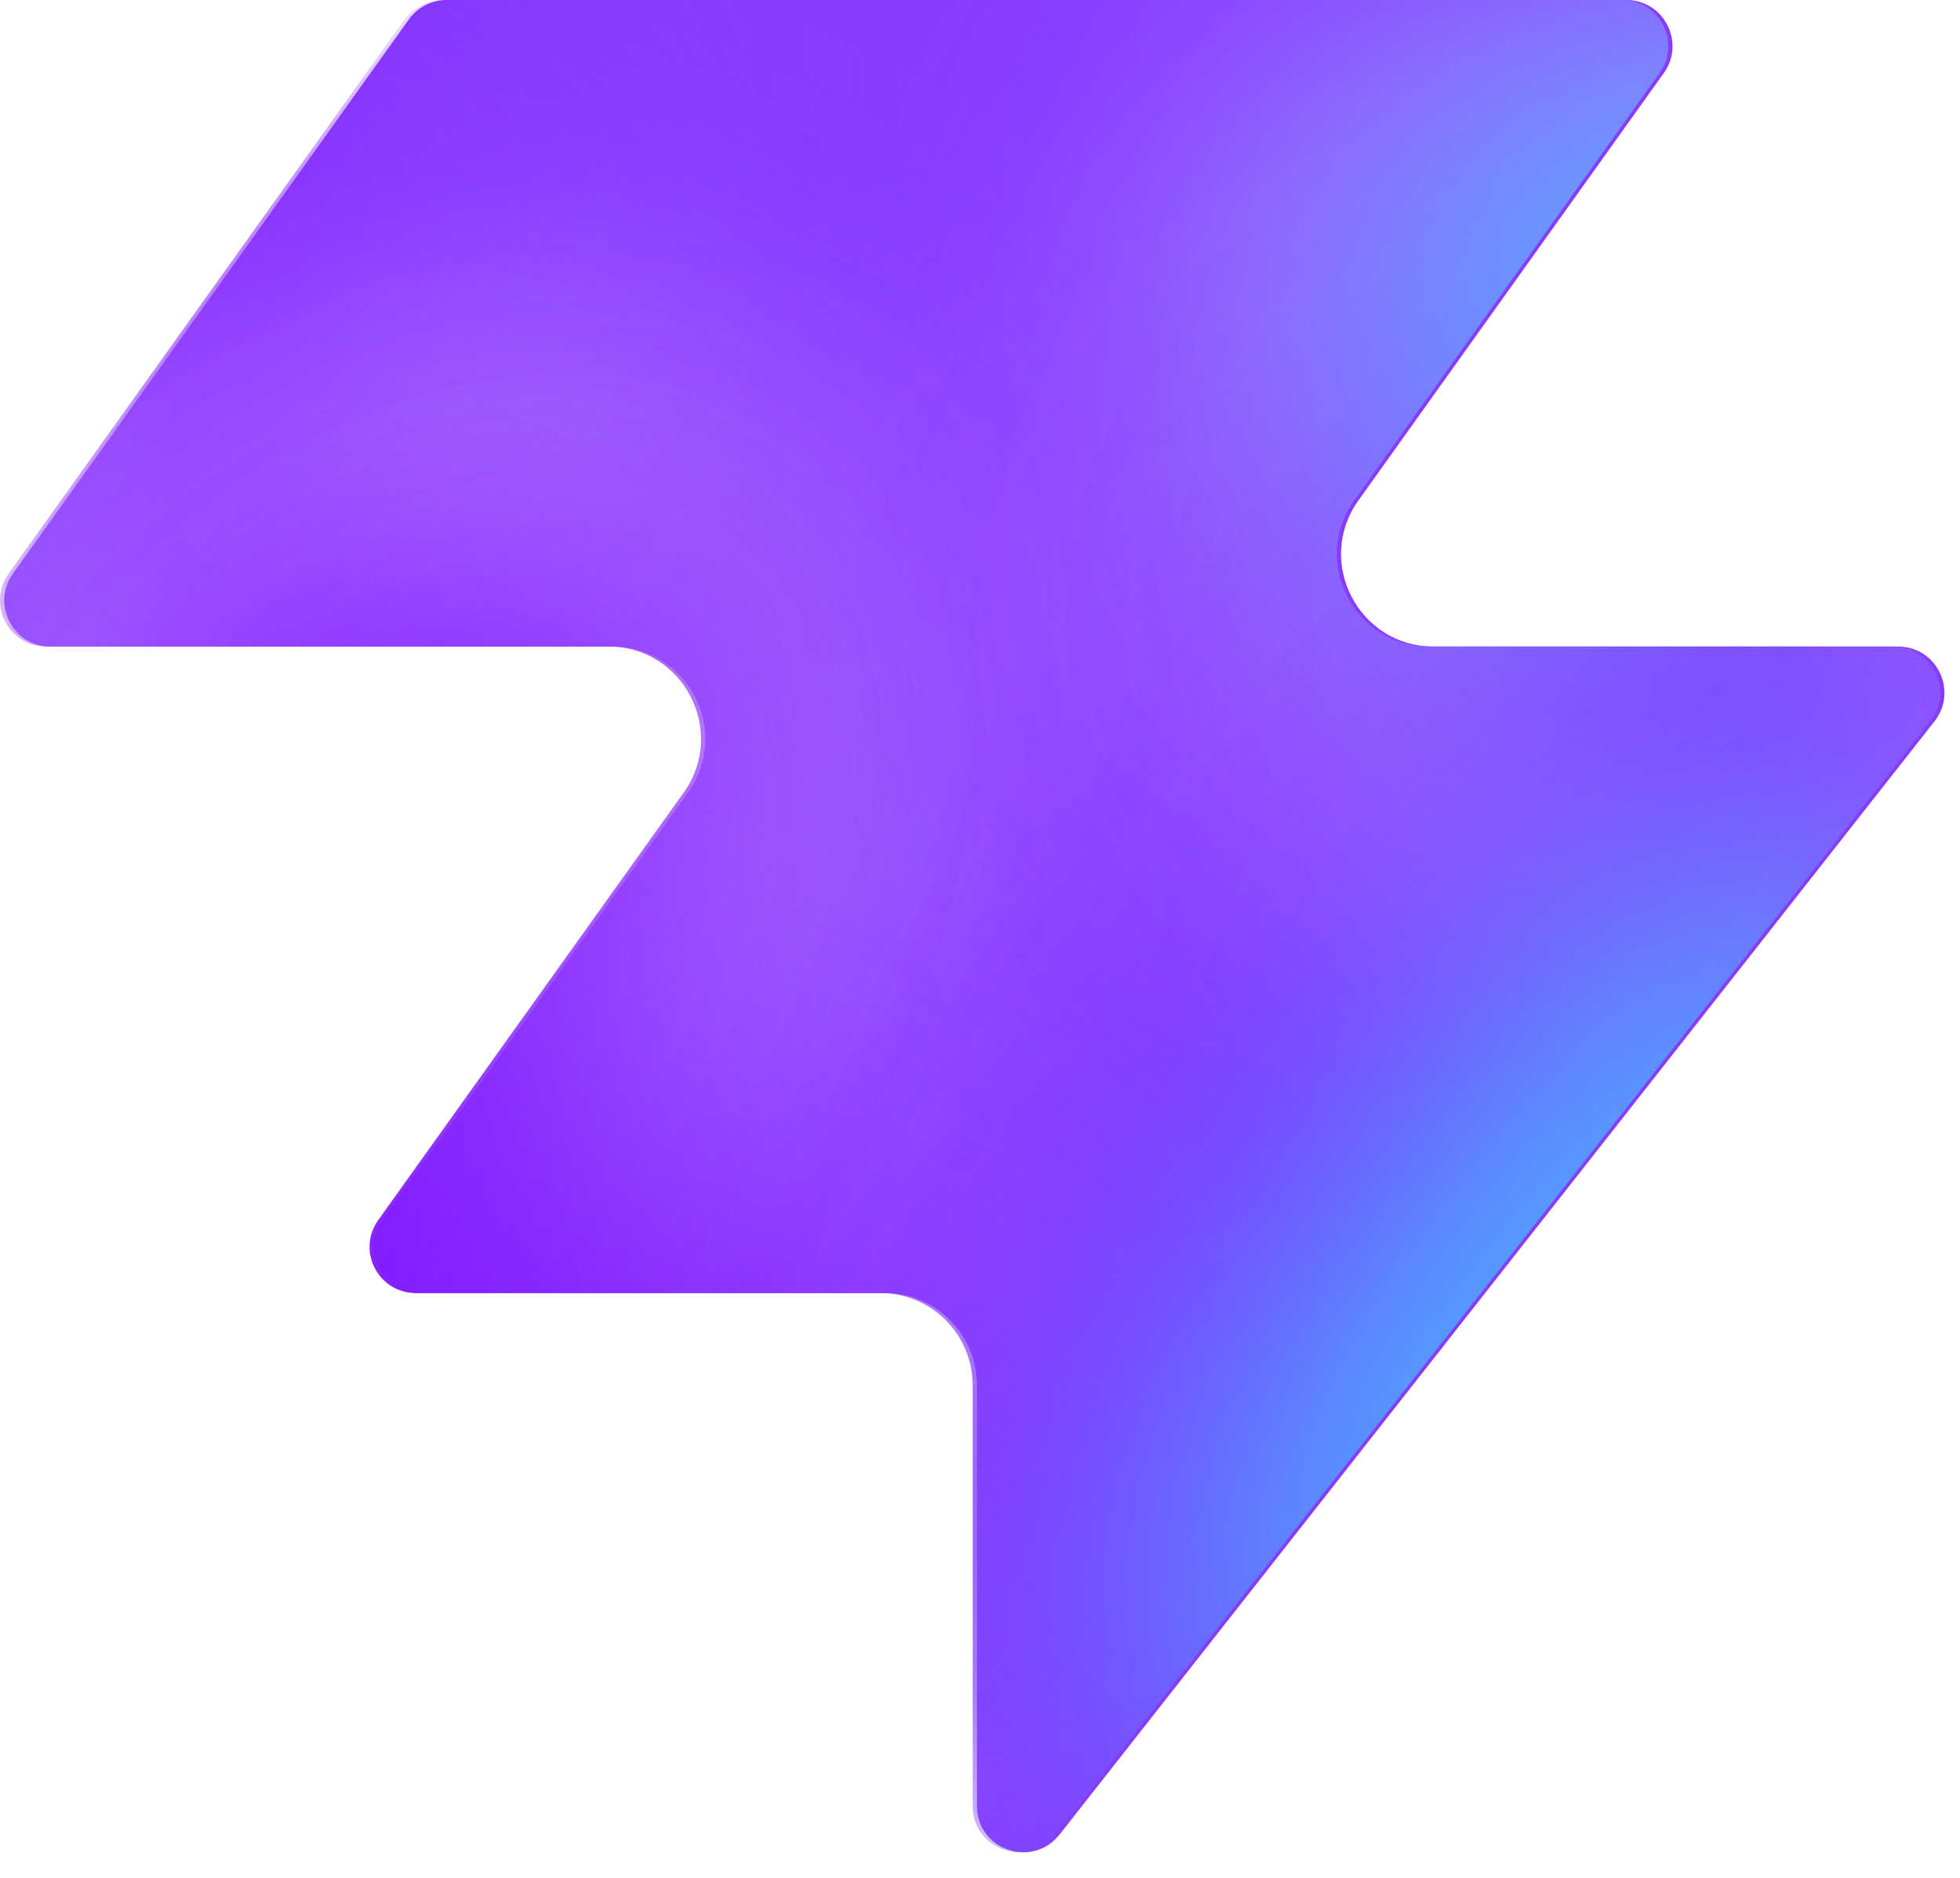
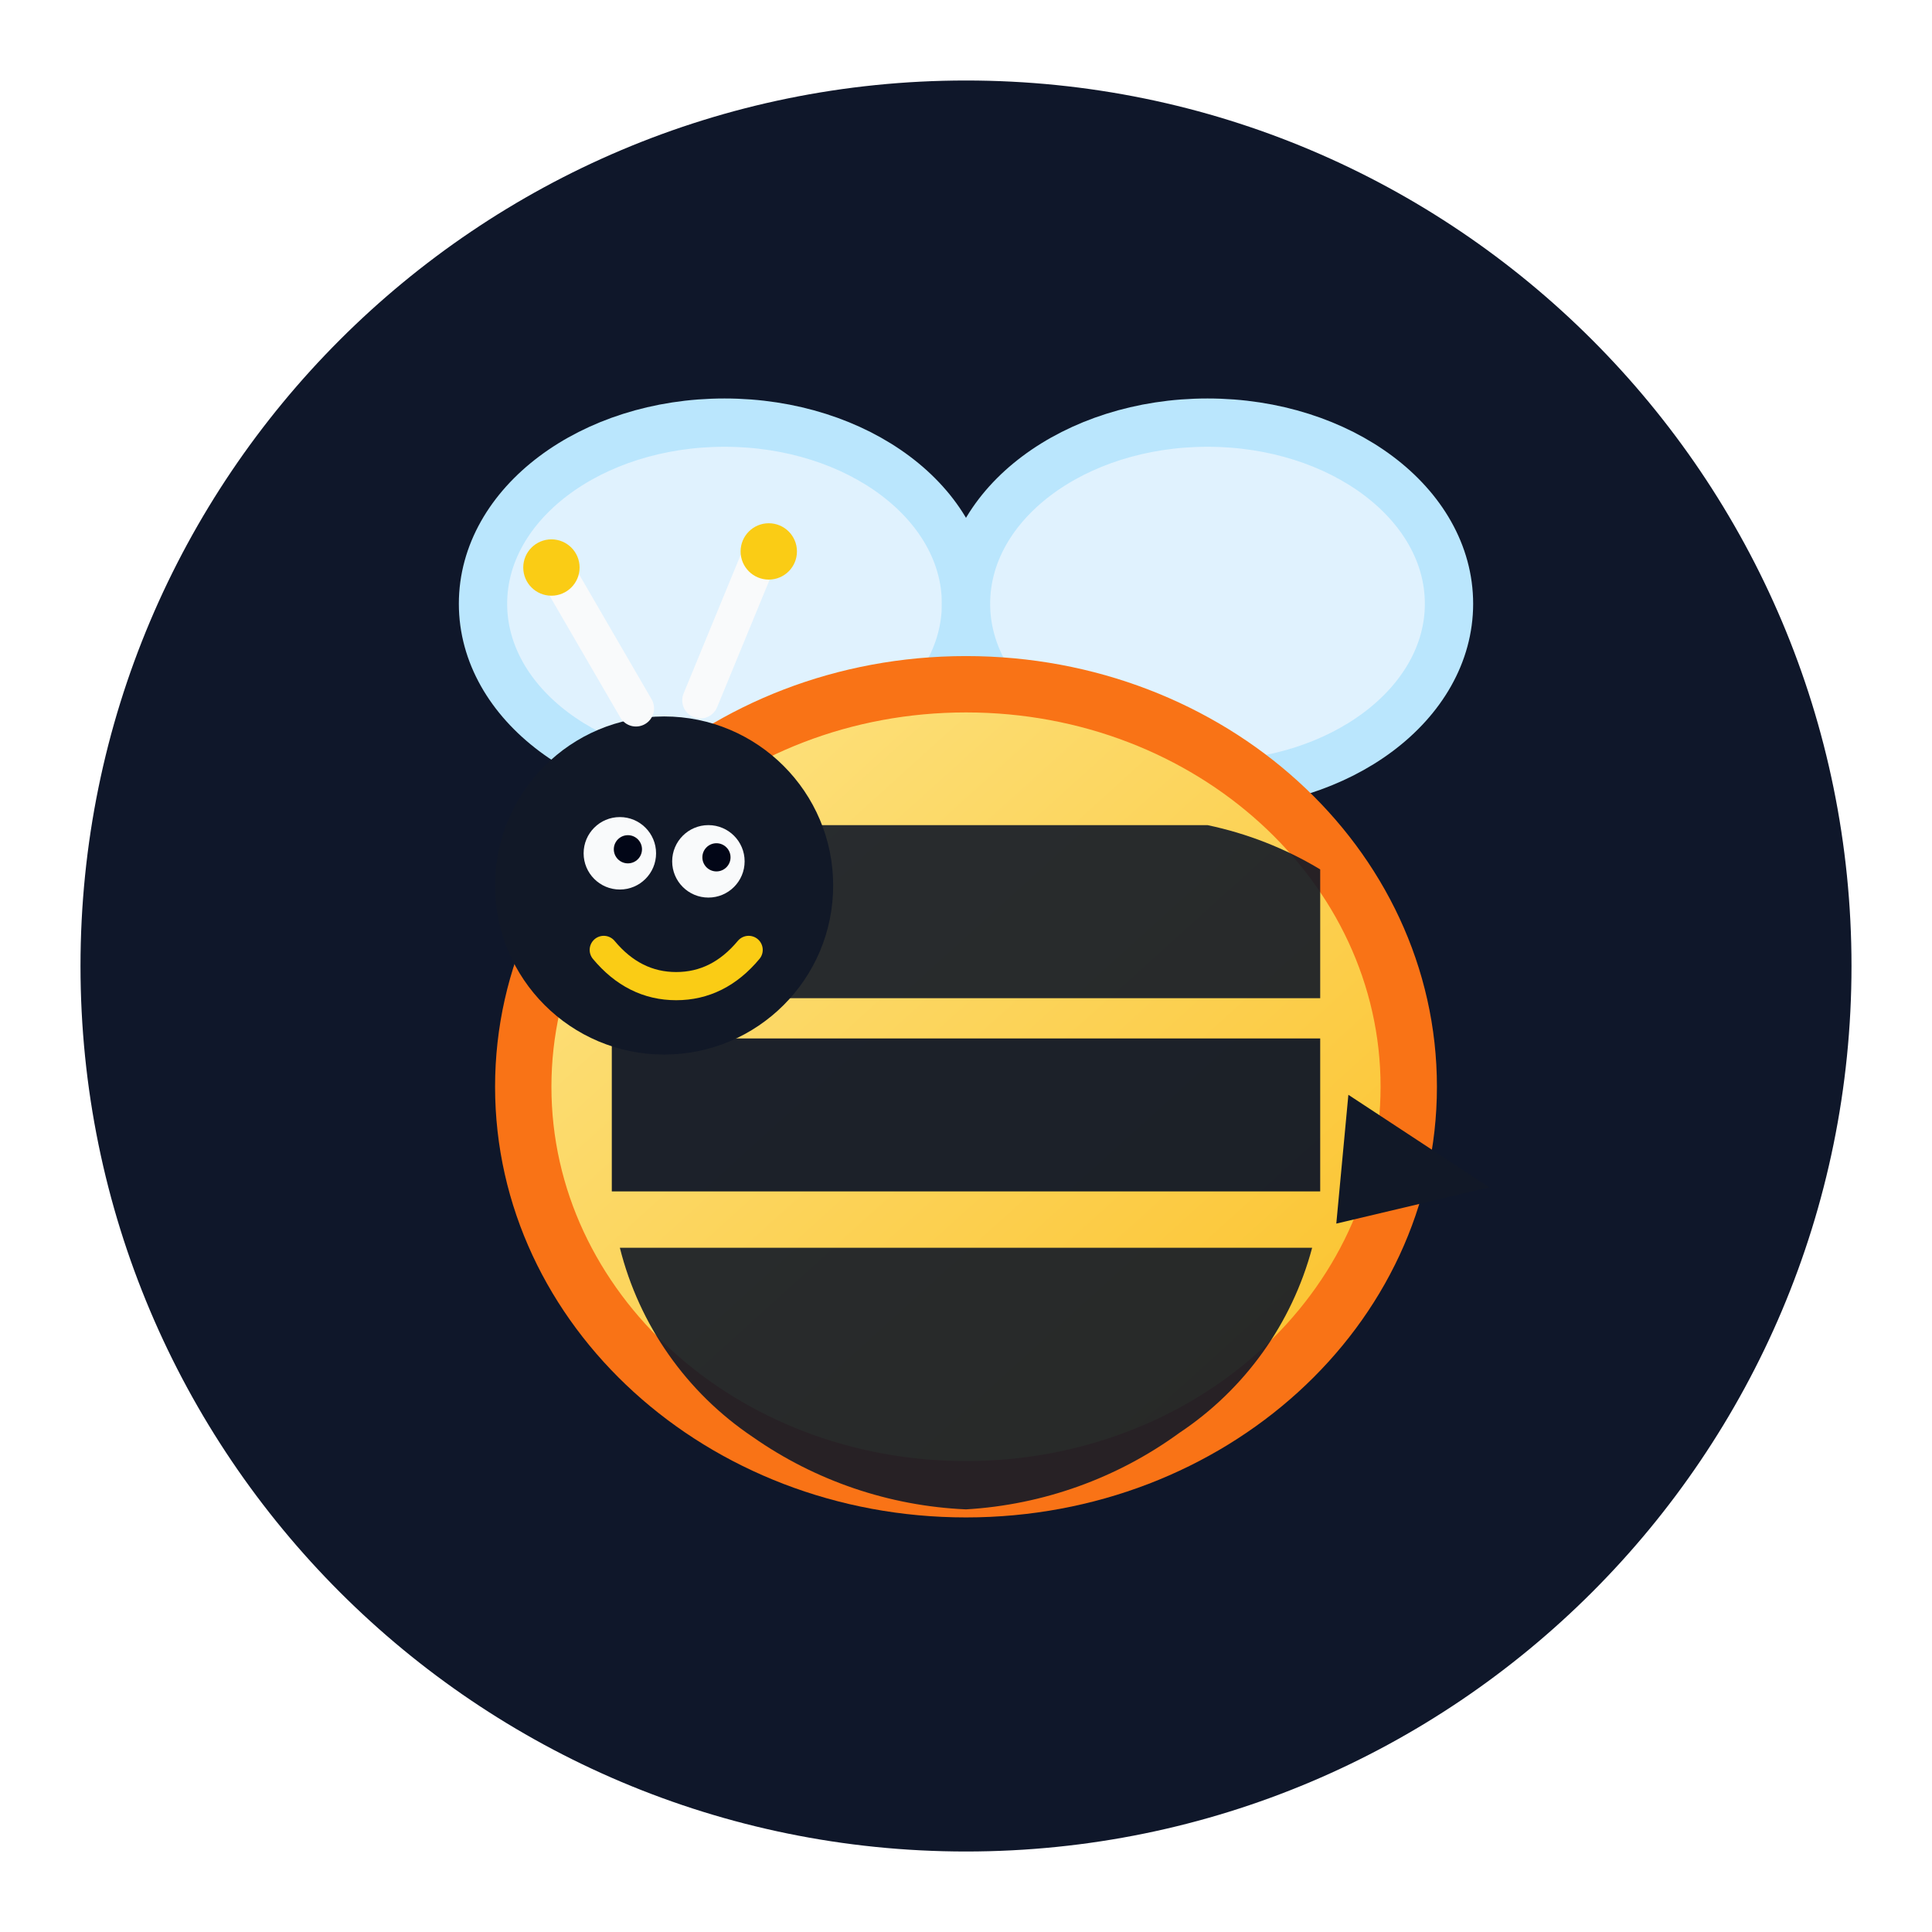
- <svg xmlns="http://www.w3.org/2000/svg" width="48" height="46" fill="none" viewBox="0 0 48 46">
-   <path fill="#863bff" d="M25.946 44.938c-.664.845-2.021.375-2.021-.698V33.937a2.26 2.26 0 0 0-2.262-2.262H10.287c-.92 0-1.456-1.04-.92-1.788l7.48-10.471c1.07-1.497 0-3.578-1.842-3.578H1.237c-.92 0-1.456-1.04-.92-1.788L10.013.474c.214-.297.556-.474.92-.474h28.894c.92 0 1.456 1.04.92 1.788l-7.48 10.471c-1.07 1.498 0 3.579 1.842 3.579h11.377c.943 0 1.473 1.088.89 1.83L25.947 44.94z" style="fill:#863bff;fill:color(display-p3 .525 .23 1);fill-opacity:1" />
-   <mask id="a" width="48" height="46" x="0" y="0" maskUnits="userSpaceOnUse" style="mask-type:alpha">
-     <path fill="#000" d="M25.842 44.938c-.664.844-2.021.375-2.021-.698V33.937a2.26 2.26 0 0 0-2.262-2.262H10.183c-.92 0-1.456-1.04-.92-1.788l7.48-10.471c1.07-1.498 0-3.579-1.842-3.579H1.133c-.92 0-1.456-1.04-.92-1.787L9.91.473c.214-.297.556-.474.92-.474h28.894c.92 0 1.456 1.04.92 1.788l-7.48 10.471c-1.07 1.498 0 3.578 1.842 3.578h11.377c.943 0 1.473 1.088.89 1.832L25.843 44.94z" style="fill:#000;fill-opacity:1" />
-   </mask>
-   <g mask="url(#a)">
-     <g filter="url(#b)">
-       <ellipse cx="5.508" cy="14.704" fill="#ede6ff" rx="5.508" ry="14.704" style="fill:#ede6ff;fill:color(display-p3 .927 .903 1);fill-opacity:1" transform="matrix(.00324 1 1 -.00324 -4.47 31.516)" />
-     </g>
-     <g filter="url(#c)">
-       <ellipse cx="10.399" cy="29.851" fill="#ede6ff" rx="10.399" ry="29.851" style="fill:#ede6ff;fill:color(display-p3 .927 .903 1);fill-opacity:1" transform="matrix(.00324 1 1 -.00324 -39.328 7.883)" />
-     </g>
-     <g filter="url(#d)">
-       <ellipse cx="5.508" cy="30.487" fill="#7e14ff" rx="5.508" ry="30.487" style="fill:#7e14ff;fill:color(display-p3 .492 .077 1);fill-opacity:1" transform="rotate(89.814 -25.913 -14.639)scale(1 -1)" />
-     </g>
-     <g filter="url(#e)">
-       <ellipse cx="5.508" cy="30.599" fill="#7e14ff" rx="5.508" ry="30.599" style="fill:#7e14ff;fill:color(display-p3 .492 .077 1);fill-opacity:1" transform="rotate(89.814 -32.644 -3.334)scale(1 -1)" />
-     </g>
-     <g filter="url(#f)">
-       <ellipse cx="5.508" cy="30.599" fill="#7e14ff" rx="5.508" ry="30.599" style="fill:#7e14ff;fill:color(display-p3 .492 .077 1);fill-opacity:1" transform="matrix(.00324 1 1 -.00324 -34.34 30.47)" />
-     </g>
-     <g filter="url(#g)">
-       <ellipse cx="14.072" cy="22.078" fill="#ede6ff" rx="14.072" ry="22.078" style="fill:#ede6ff;fill:color(display-p3 .927 .903 1);fill-opacity:1" transform="rotate(93.35 24.506 48.493)scale(-1 1)" />
-     </g>
-     <g filter="url(#h)">
-       <ellipse cx="3.47" cy="21.501" fill="#7e14ff" rx="3.47" ry="21.501" style="fill:#7e14ff;fill:color(display-p3 .492 .077 1);fill-opacity:1" transform="rotate(89.009 28.708 47.59)scale(-1 1)" />
-     </g>
-     <g filter="url(#i)">
-       <ellipse cx="3.47" cy="21.501" fill="#7e14ff" rx="3.47" ry="21.501" style="fill:#7e14ff;fill:color(display-p3 .492 .077 1);fill-opacity:1" transform="rotate(89.009 28.708 47.59)scale(-1 1)" />
-     </g>
-     <g filter="url(#j)">
-       <ellipse cx=".387" cy="8.972" fill="#7e14ff" rx="4.407" ry="29.108" style="fill:#7e14ff;fill:color(display-p3 .492 .077 1);fill-opacity:1" transform="rotate(39.51 .387 8.972)" />
-     </g>
-     <g filter="url(#k)">
-       <ellipse cx="47.523" cy="-6.092" fill="#7e14ff" rx="4.407" ry="29.108" style="fill:#7e14ff;fill:color(display-p3 .492 .077 1);fill-opacity:1" transform="rotate(37.892 47.523 -6.092)" />
-     </g>
-     <g filter="url(#l)">
-       <ellipse cx="41.412" cy="6.333" fill="#47bfff" rx="5.971" ry="9.665" style="fill:#47bfff;fill:color(display-p3 .28 .748 1);fill-opacity:1" transform="rotate(37.892 41.412 6.333)" />
-     </g>
-     <g filter="url(#m)">
-       <ellipse cx="-1.879" cy="38.332" fill="#7e14ff" rx="4.407" ry="29.108" style="fill:#7e14ff;fill:color(display-p3 .492 .077 1);fill-opacity:1" transform="rotate(37.892 -1.88 38.332)" />
-     </g>
-     <g filter="url(#n)">
-       <ellipse cx="-1.879" cy="38.332" fill="#7e14ff" rx="4.407" ry="29.108" style="fill:#7e14ff;fill:color(display-p3 .492 .077 1);fill-opacity:1" transform="rotate(37.892 -1.88 38.332)" />
-     </g>
-     <g filter="url(#o)">
-       <ellipse cx="35.651" cy="29.907" fill="#7e14ff" rx="4.407" ry="29.108" style="fill:#7e14ff;fill:color(display-p3 .492 .077 1);fill-opacity:1" transform="rotate(37.892 35.651 29.907)" />
-     </g>
-     <g filter="url(#p)">
-       <ellipse cx="38.418" cy="32.4" fill="#47bfff" rx="5.971" ry="15.297" style="fill:#47bfff;fill:color(display-p3 .28 .748 1);fill-opacity:1" transform="rotate(37.892 38.418 32.4)" />
-     </g>
-   </g>
+ <svg xmlns="http://www.w3.org/2000/svg" width="48" height="48" viewBox="0 0 48 48">
  <defs>
-     <filter id="b" width="60.045" height="41.654" x="-19.77" y="16.149" color-interpolation-filters="sRGB" filterUnits="userSpaceOnUse">
-       <feFlood flood-opacity="0" result="BackgroundImageFix" />
-       <feBlend in="SourceGraphic" in2="BackgroundImageFix" result="shape" />
-       <feGaussianBlur result="effect1_foregroundBlur_2002_17158" stdDeviation="7.659" />
-     </filter>
-     <filter id="c" width="90.34" height="51.437" x="-54.613" y="-7.533" color-interpolation-filters="sRGB" filterUnits="userSpaceOnUse">
-       <feFlood flood-opacity="0" result="BackgroundImageFix" />
-       <feBlend in="SourceGraphic" in2="BackgroundImageFix" result="shape" />
-       <feGaussianBlur result="effect1_foregroundBlur_2002_17158" stdDeviation="7.659" />
-     </filter>
-     <filter id="d" width="79.355" height="29.4" x="-49.64" y="2.03" color-interpolation-filters="sRGB" filterUnits="userSpaceOnUse">
-       <feFlood flood-opacity="0" result="BackgroundImageFix" />
-       <feBlend in="SourceGraphic" in2="BackgroundImageFix" result="shape" />
-       <feGaussianBlur result="effect1_foregroundBlur_2002_17158" stdDeviation="4.596" />
-     </filter>
-     <filter id="e" width="79.579" height="29.4" x="-45.045" y="20.029" color-interpolation-filters="sRGB" filterUnits="userSpaceOnUse">
-       <feFlood flood-opacity="0" result="BackgroundImageFix" />
-       <feBlend in="SourceGraphic" in2="BackgroundImageFix" result="shape" />
-       <feGaussianBlur result="effect1_foregroundBlur_2002_17158" stdDeviation="4.596" />
-     </filter>
-     <filter id="f" width="79.579" height="29.4" x="-43.513" y="21.178" color-interpolation-filters="sRGB" filterUnits="userSpaceOnUse">
-       <feFlood flood-opacity="0" result="BackgroundImageFix" />
-       <feBlend in="SourceGraphic" in2="BackgroundImageFix" result="shape" />
-       <feGaussianBlur result="effect1_foregroundBlur_2002_17158" stdDeviation="4.596" />
-     </filter>
-     <filter id="g" width="74.749" height="58.852" x="15.756" y="-17.901" color-interpolation-filters="sRGB" filterUnits="userSpaceOnUse">
-       <feFlood flood-opacity="0" result="BackgroundImageFix" />
-       <feBlend in="SourceGraphic" in2="BackgroundImageFix" result="shape" />
-       <feGaussianBlur result="effect1_foregroundBlur_2002_17158" stdDeviation="7.659" />
-     </filter>
-     <filter id="h" width="61.377" height="25.362" x="23.548" y="2.284" color-interpolation-filters="sRGB" filterUnits="userSpaceOnUse">
-       <feFlood flood-opacity="0" result="BackgroundImageFix" />
-       <feBlend in="SourceGraphic" in2="BackgroundImageFix" result="shape" />
-       <feGaussianBlur result="effect1_foregroundBlur_2002_17158" stdDeviation="4.596" />
-     </filter>
-     <filter id="i" width="61.377" height="25.362" x="23.548" y="2.284" color-interpolation-filters="sRGB" filterUnits="userSpaceOnUse">
-       <feFlood flood-opacity="0" result="BackgroundImageFix" />
-       <feBlend in="SourceGraphic" in2="BackgroundImageFix" result="shape" />
-       <feGaussianBlur result="effect1_foregroundBlur_2002_17158" stdDeviation="4.596" />
-     </filter>
-     <filter id="j" width="56.045" height="63.649" x="-27.636" y="-22.853" color-interpolation-filters="sRGB" filterUnits="userSpaceOnUse">
-       <feFlood flood-opacity="0" result="BackgroundImageFix" />
-       <feBlend in="SourceGraphic" in2="BackgroundImageFix" result="shape" />
-       <feGaussianBlur result="effect1_foregroundBlur_2002_17158" stdDeviation="4.596" />
-     </filter>
-     <filter id="k" width="54.814" height="64.646" x="20.116" y="-38.415" color-interpolation-filters="sRGB" filterUnits="userSpaceOnUse">
-       <feFlood flood-opacity="0" result="BackgroundImageFix" />
-       <feBlend in="SourceGraphic" in2="BackgroundImageFix" result="shape" />
-       <feGaussianBlur result="effect1_foregroundBlur_2002_17158" stdDeviation="4.596" />
-     </filter>
-     <filter id="l" width="33.541" height="35.313" x="24.641" y="-11.323" color-interpolation-filters="sRGB" filterUnits="userSpaceOnUse">
-       <feFlood flood-opacity="0" result="BackgroundImageFix" />
-       <feBlend in="SourceGraphic" in2="BackgroundImageFix" result="shape" />
-       <feGaussianBlur result="effect1_foregroundBlur_2002_17158" stdDeviation="4.596" />
-     </filter>
-     <filter id="m" width="54.814" height="64.646" x="-29.286" y="6.009" color-interpolation-filters="sRGB" filterUnits="userSpaceOnUse">
-       <feFlood flood-opacity="0" result="BackgroundImageFix" />
-       <feBlend in="SourceGraphic" in2="BackgroundImageFix" result="shape" />
-       <feGaussianBlur result="effect1_foregroundBlur_2002_17158" stdDeviation="4.596" />
-     </filter>
-     <filter id="n" width="54.814" height="64.646" x="-29.286" y="6.009" color-interpolation-filters="sRGB" filterUnits="userSpaceOnUse">
-       <feFlood flood-opacity="0" result="BackgroundImageFix" />
-       <feBlend in="SourceGraphic" in2="BackgroundImageFix" result="shape" />
-       <feGaussianBlur result="effect1_foregroundBlur_2002_17158" stdDeviation="4.596" />
-     </filter>
-     <filter id="o" width="54.814" height="64.646" x="8.244" y="-2.416" color-interpolation-filters="sRGB" filterUnits="userSpaceOnUse">
-       <feFlood flood-opacity="0" result="BackgroundImageFix" />
-       <feBlend in="SourceGraphic" in2="BackgroundImageFix" result="shape" />
-       <feGaussianBlur result="effect1_foregroundBlur_2002_17158" stdDeviation="4.596" />
-     </filter>
-     <filter id="p" width="39.409" height="43.623" x="18.713" y="10.588" color-interpolation-filters="sRGB" filterUnits="userSpaceOnUse">
-       <feFlood flood-opacity="0" result="BackgroundImageFix" />
-       <feBlend in="SourceGraphic" in2="BackgroundImageFix" result="shape" />
-       <feGaussianBlur result="effect1_foregroundBlur_2002_17158" stdDeviation="4.596" />
-     </filter>
+     <linearGradient id="beeBody" x1="0" y1="0" x2="1" y2="1">
+       <stop offset="0" stop-color="#fde68a" />
+       <stop offset="1" stop-color="#fbbf24" />
+     </linearGradient>
  </defs>
+   <circle cx="24" cy="24" r="22" fill="#0f172a" />
+   <ellipse cx="18" cy="15" rx="6" ry="4.5" fill="#e0f2fe" stroke="#bae6fd" stroke-width="1.2" />
+   <ellipse cx="30" cy="15" rx="6" ry="4.5" fill="#e0f2fe" stroke="#bae6fd" stroke-width="1.2" />
+   <ellipse cx="24" cy="27" rx="11" ry="10" fill="url(#beeBody)" stroke="#f97316" stroke-width="1.4" />
+   <path d="M18 20.5h12a9 9 0 0 1 2.8 1.1v3.2H15.2v-2.8a9 9 0 0 1 2.8-1.5Z" fill="#111827" opacity="0.9" />
+   <path d="M15.2 25.8h17.6v3.8H15.2z" fill="#111827" opacity="0.95" />
+   <path d="M15.4 31h17.2a8 8 0 0 1-3.3 4.6A10 10 0 0 1 24 37.5a10 10 0 0 1-5.3-1.8A8 8 0 0 1 15.4 31Z" fill="#111827" opacity="0.9" />
+   <circle cx="16.5" cy="22" r="4.2" fill="#111827" />
+   <circle cx="15.4" cy="21.2" r="0.9" fill="#f9fafb" />
+   <circle cx="17.6" cy="21.4" r="0.9" fill="#f9fafb" />
+   <circle cx="15.6" cy="21.1" r="0.35" fill="#020617" />
+   <circle cx="17.8" cy="21.3" r="0.35" fill="#020617" />
+   <path d="M15 23.6c.5.6 1.1.9 1.8.9s1.3-.3 1.8-.9" fill="none" stroke="#facc15" stroke-width="0.7" stroke-linecap="round" />
+   <path d="M15.8 17.6 14 14.5" stroke="#f9fafb" stroke-width="0.9" stroke-linecap="round" />
+   <path d="M17.4 17.4 18.8 14" stroke="#f9fafb" stroke-width="0.9" stroke-linecap="round" />
+   <circle cx="13.7" cy="14.1" r="0.7" fill="#facc15" />
+   <circle cx="19.1" cy="13.7" r="0.7" fill="#facc15" />
+   <path d="M33.5 27.2 37 29.5 33.2 30.4" fill="#111827" />
</svg>
